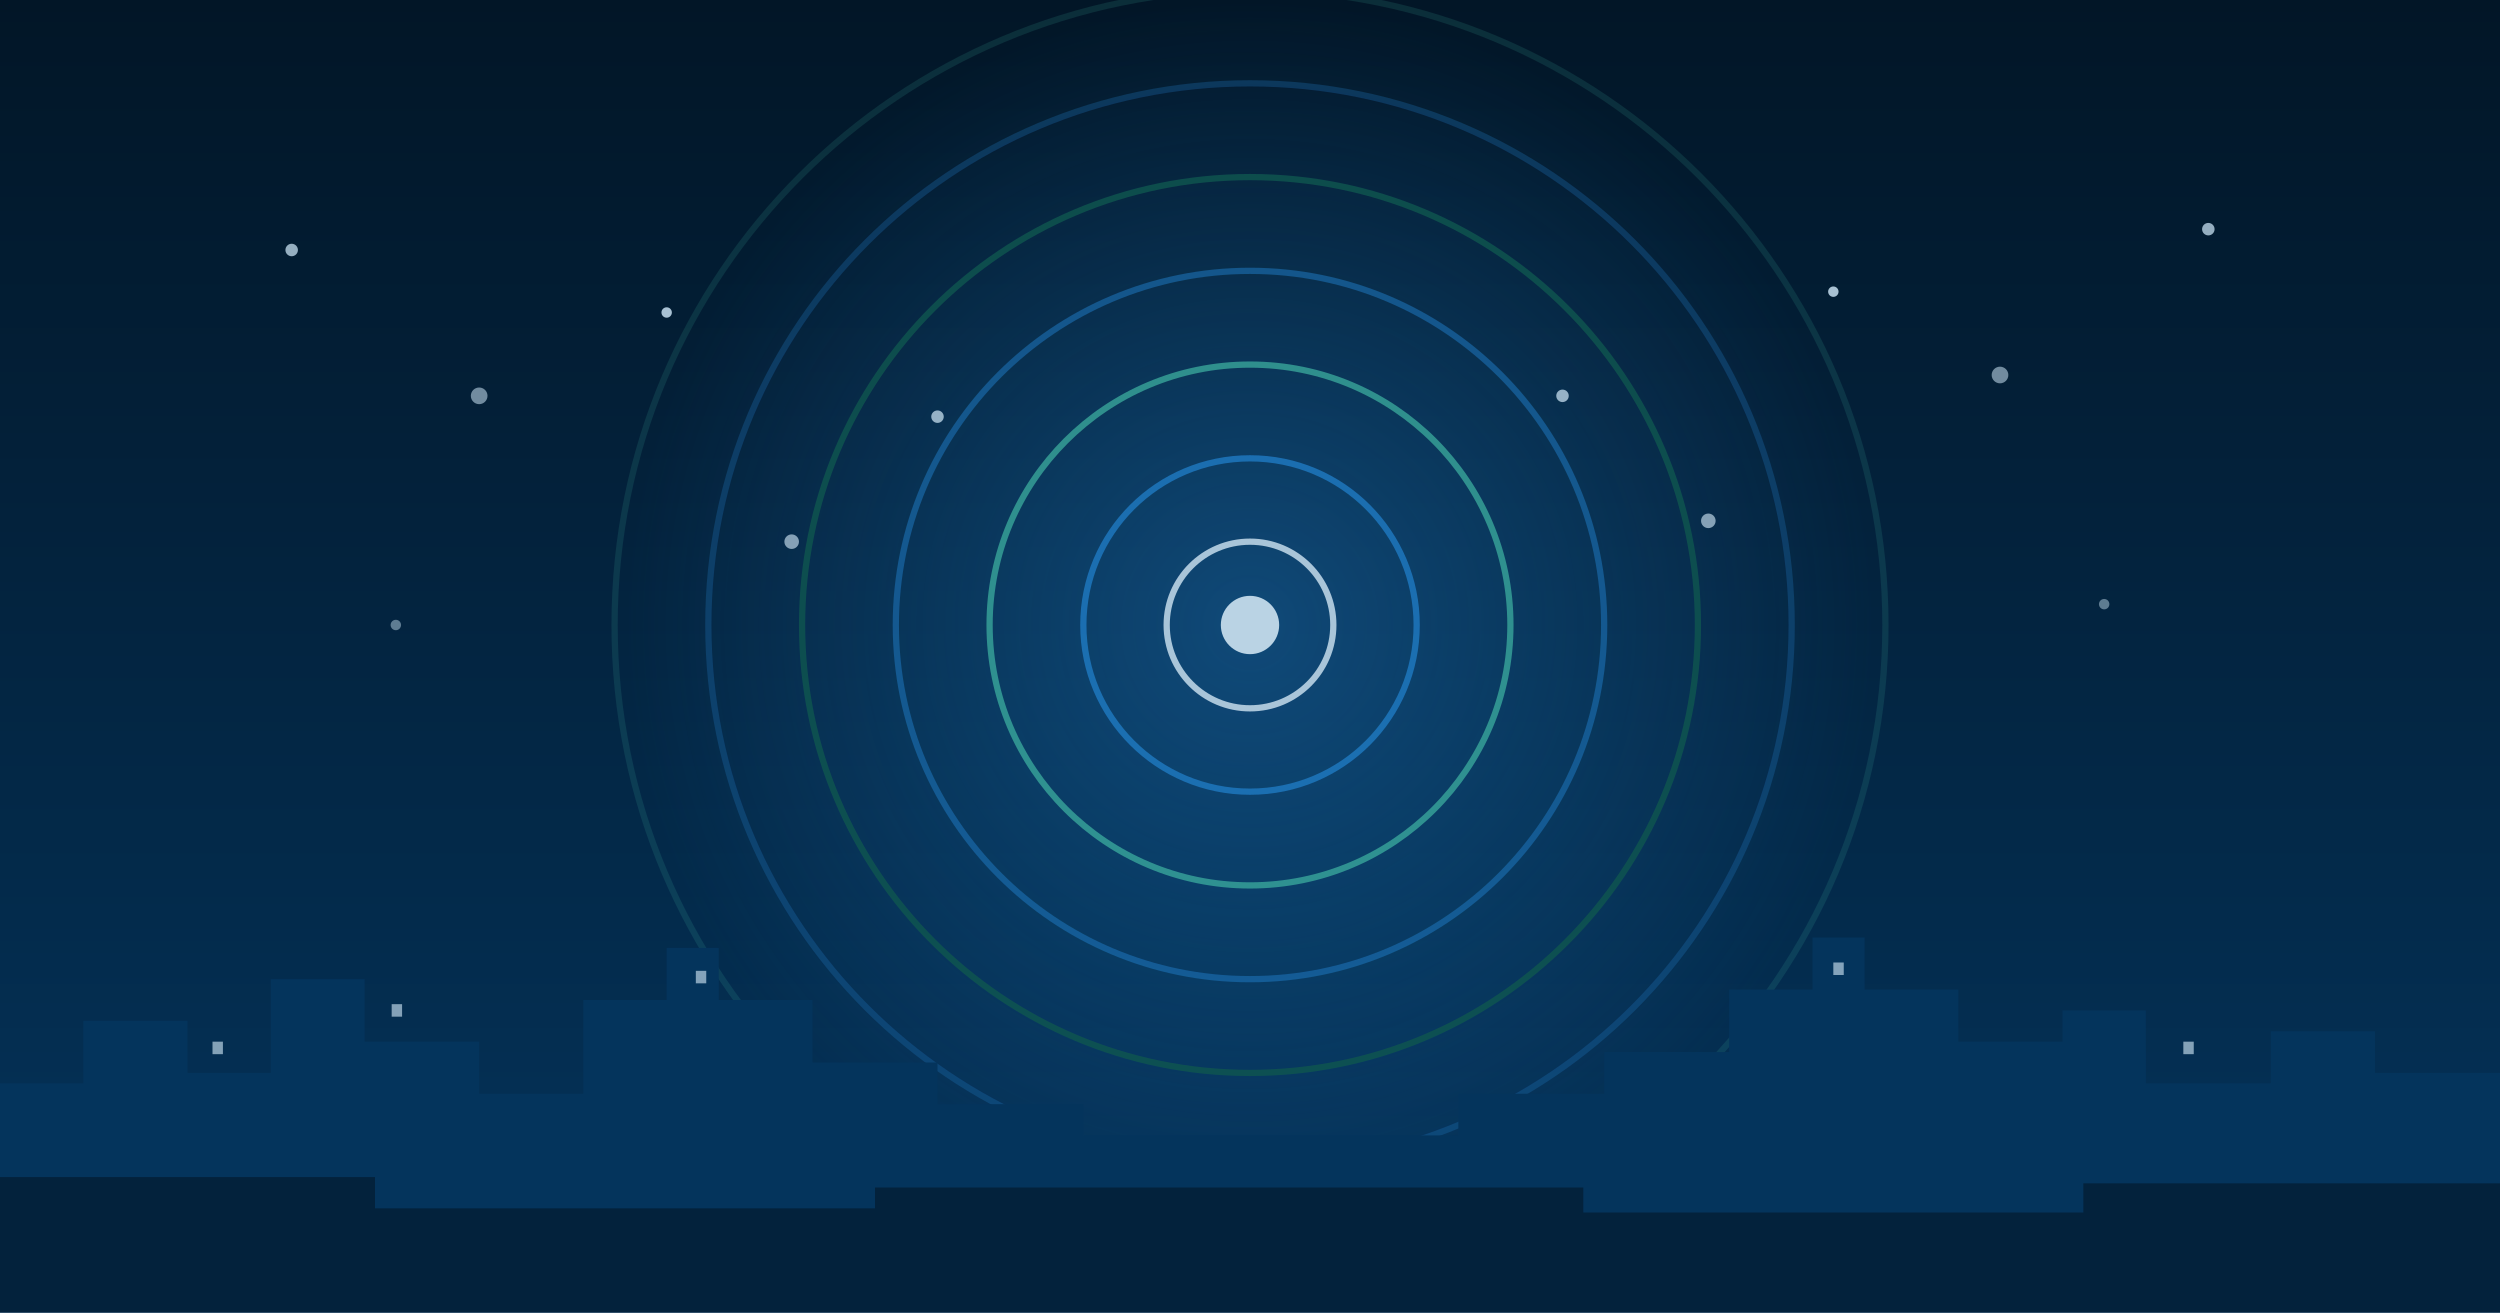
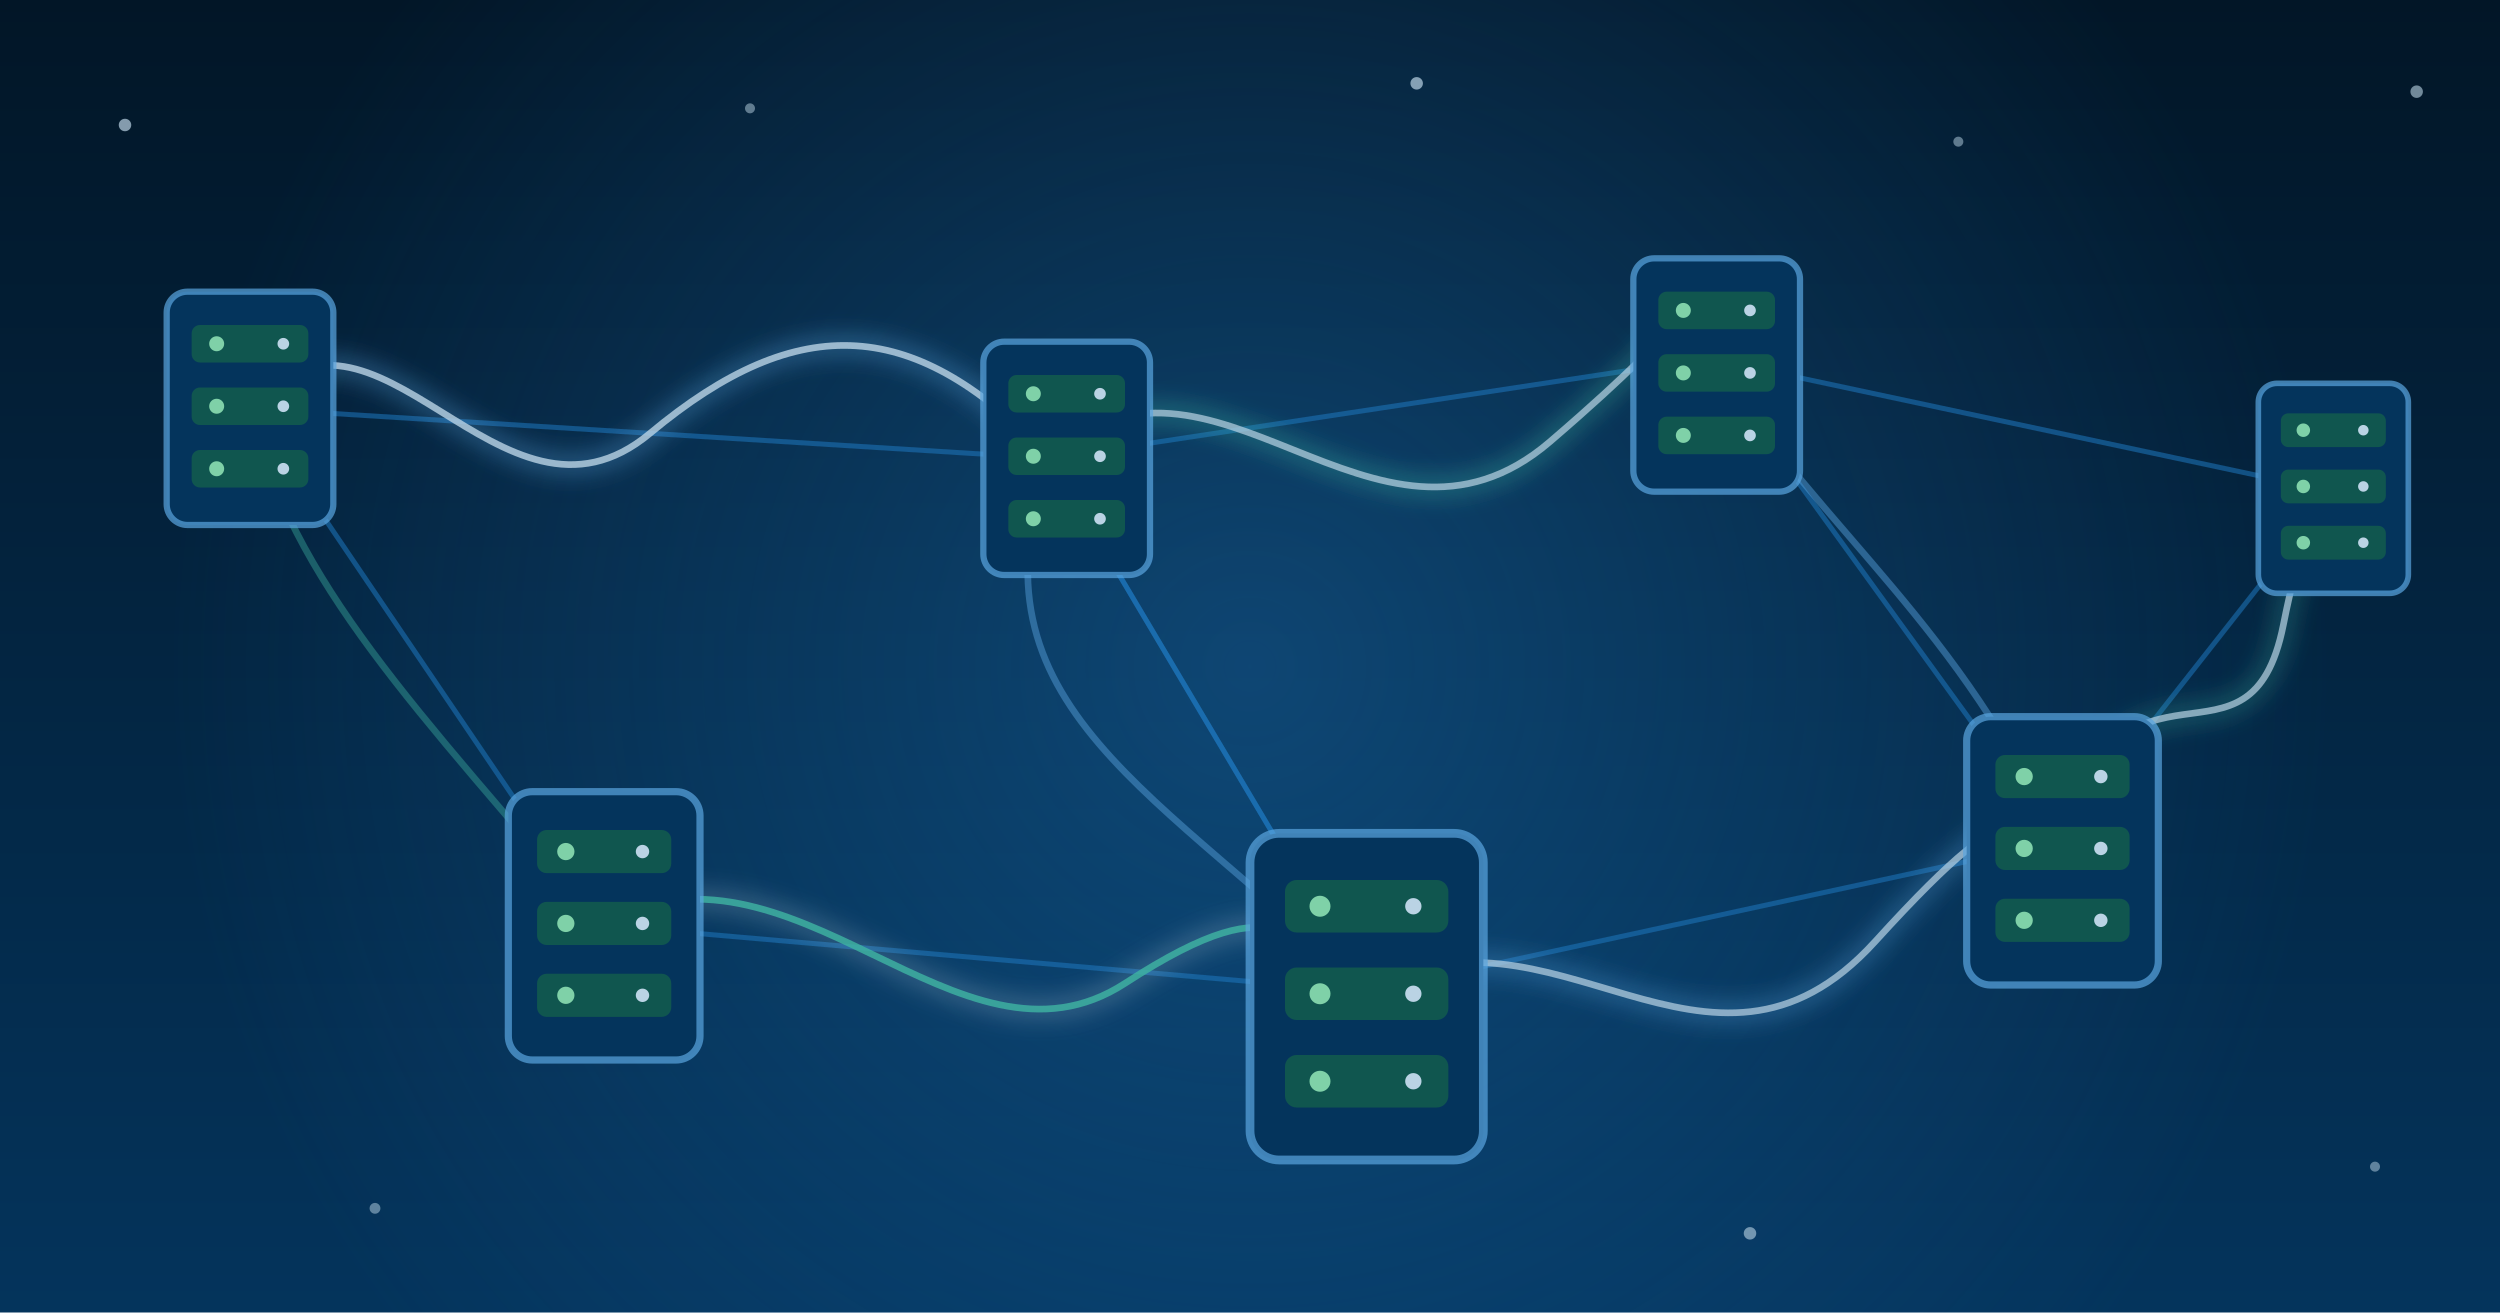
- <svg xmlns="http://www.w3.org/2000/svg" viewBox="0 0 1200 630" width="1200" height="630">
+ <svg xmlns="http://www.w3.org/2000/svg" viewBox="0 0 600 315" width="600" height="315" role="img">
  <defs>
-     <linearGradient id="bg" x1="0" y1="0" x2="0" y2="630" gradientUnits="userSpaceOnUse">
+     <linearGradient id="bg" x1="0" y1="0" x2="0" y2="315" gradientUnits="userSpaceOnUse">
      <stop offset="0" stop-color="#021627" />
      <stop offset="1" stop-color="#04345c" />
    </linearGradient>
-     <radialGradient id="glow" cx="600" cy="300" r="300" gradientUnits="userSpaceOnUse">
-       <stop offset="0" stop-color="#1e77bd" stop-opacity="0.45" />
+     <radialGradient id="glow" cx="300" cy="160" r="260" gradientUnits="userSpaceOnUse">
+       <stop offset="0" stop-color="#1e77bd" stop-opacity="0.4" />
      <stop offset="1" stop-color="#1e77bd" stop-opacity="0" />
    </radialGradient>
+     <filter id="blur" x="-10%" y="-10%" width="120%" height="120%">
+       <feGaussianBlur stdDeviation="3" />
+     </filter>
+     <g id="rack">
+       <rect width="40" height="56" rx="5" fill="#04345c" stroke="#5aa6e0" stroke-opacity="0.7" stroke-width="1.5" />
+       <g fill="#10564f">
+         <rect x="6" y="8" width="28" height="9" rx="2" />
+         <rect x="6" y="23" width="28" height="9" rx="2" />
+         <rect x="6" y="38" width="28" height="9" rx="2" />
+       </g>
+       <g fill="#7fd1a8">
+         <circle cx="12" cy="12.5" r="1.8" />
+         <circle cx="12" cy="27.5" r="1.8" />
+         <circle cx="12" cy="42.5" r="1.8" />
+       </g>
+       <g fill="#bad3e4">
+         <circle cx="28" cy="12.5" r="1.4" />
+         <circle cx="28" cy="27.5" r="1.4" />
+         <circle cx="28" cy="42.5" r="1.4" />
+       </g>
+     </g>
  </defs>
-   <rect width="1200" height="630" fill="url(#bg)" />
-   <circle cx="600" cy="300" r="300" fill="url(#glow)" />
-   <g fill="none" stroke-width="3">
-     <circle cx="600" cy="300" r="40" stroke="#bad3e4" stroke-opacity="0.9" />
-     <circle cx="600" cy="300" r="80" stroke="#1e77bd" stroke-opacity="0.85" />
-     <circle cx="600" cy="300" r="125" stroke="#3fb5a3" stroke-opacity="0.7" />
-     <circle cx="600" cy="300" r="170" stroke="#1e77bd" stroke-opacity="0.55" />
-     <circle cx="600" cy="300" r="215" stroke="#10564f" stroke-opacity="0.8" />
-     <circle cx="600" cy="300" r="260" stroke="#1e77bd" stroke-opacity="0.3" />
-     <circle cx="600" cy="300" r="305" stroke="#3fb5a3" stroke-opacity="0.15" />
+   <rect width="600" height="315" fill="url(#bg)" />
+   <circle cx="300" cy="160" r="260" fill="url(#glow)" />
+   <g fill="#bad3e4">
+     <circle cx="30" cy="30" r="1.5" opacity="0.7" />
+     <circle cx="180" cy="26" r="1.2" opacity="0.5" />
+     <circle cx="340" cy="20" r="1.5" opacity="0.7" />
+     <circle cx="470" cy="34" r="1.2" opacity="0.5" />
+     <circle cx="580" cy="22" r="1.5" opacity="0.6" />
+     <circle cx="90" cy="290" r="1.3" opacity="0.5" />
+     <circle cx="420" cy="296" r="1.5" opacity="0.6" />
+     <circle cx="570" cy="280" r="1.2" opacity="0.5" />
  </g>
-   <circle cx="600" cy="300" r="14" fill="#bad3e4" />
-   <g fill="#bad3e4">
-     <circle cx="140" cy="120" r="3" opacity="0.8" />
-     <circle cx="230" cy="190" r="4" opacity="0.6" />
-     <circle cx="320" cy="150" r="2.5" opacity="0.9" />
-     <circle cx="380" cy="260" r="3.5" opacity="0.7" />
-     <circle cx="190" cy="300" r="2.5" opacity="0.5" />
-     <circle cx="450" cy="200" r="3" opacity="0.8" />
-     <circle cx="1060" cy="110" r="3" opacity="0.8" />
-     <circle cx="960" cy="180" r="4" opacity="0.6" />
-     <circle cx="880" cy="140" r="2.5" opacity="0.9" />
-     <circle cx="820" cy="250" r="3.5" opacity="0.7" />
-     <circle cx="1010" cy="290" r="2.5" opacity="0.5" />
-     <circle cx="750" cy="190" r="3" opacity="0.8" />
+   <g fill="none" stroke="#1e77bd" stroke-opacity="0.55" stroke-width="1.2">
+     <path d="M60 98L252 110L410 86L560 118" />
+     <path d="M60 98L144 222L328 238L494 202L560 118" />
+     <path d="M252 110L328 238" />
+     <path d="M410 86L494 202" />
+     <path d="M328 238L252 110" />
  </g>
-   <path d="M0 630V520H40V490H90V515H130V470H175V500H230V525H280V480H320V455H345V480H390V510H450V530H520V545H700V525H770V505H830V475H870V450H895V475H940V500H990V485H1030V520H1090V495H1140V515H1200V630Z" fill="#04345c" />
-   <path d="M0 630V565H180V580H420V570H760V582H1000V568H1200V630Z" fill="#021627" opacity="0.6" />
-   <g fill="#bad3e4" opacity="0.7">
-     <rect x="102" y="500" width="5" height="6" />
-     <rect x="188" y="482" width="5" height="6" />
-     <rect x="334" y="466" width="5" height="6" />
-     <rect x="880" y="462" width="5" height="6" />
-     <rect x="1048" y="500" width="5" height="6" />
+   <g fill="none" stroke-linecap="round" filter="url(#blur)">
+     <path d="M60 98C90 62 120 134 156 104S220 76 252 110" stroke="#5aa6e0" stroke-width="3" stroke-opacity="0.6" />
+     <path d="M252 110C290 74 330 142 372 106S392 80 410 86" stroke="#3fb5a3" stroke-width="3" stroke-opacity="0.6" />
+     <path d="M144 222C190 196 230 262 270 236S310 228 328 238" stroke="#bad3e4" stroke-width="3" stroke-opacity="0.4" />
+     <path d="M328 238C372 212 410 270 450 226S480 206 494 202" stroke="#5aa6e0" stroke-width="3" stroke-opacity="0.55" />
+     <path d="M494 202C510 150 540 190 548 150S560 130 560 118" stroke="#3fb5a3" stroke-width="3" stroke-opacity="0.5" />
  </g>
+   <g fill="none" stroke-linecap="round" stroke-width="1.6">
+     <path d="M60 98C90 62 120 134 156 104S220 76 252 110" stroke="#bad3e4" stroke-opacity="0.8" />
+     <path d="M252 110C290 74 330 142 372 106S392 80 410 86" stroke="#bad3e4" stroke-opacity="0.7" />
+     <path d="M144 222C190 196 230 262 270 236S310 228 328 238" stroke="#3fb5a3" stroke-opacity="0.8" />
+     <path d="M328 238C372 212 410 270 450 226S480 206 494 202" stroke="#bad3e4" stroke-opacity="0.7" />
+     <path d="M494 202C510 150 540 190 548 150S560 130 560 118" stroke="#bad3e4" stroke-opacity="0.7" />
+     <path d="M60 98C70 140 100 170 144 222" stroke="#3fb5a3" stroke-opacity="0.4" />
+     <path d="M252 110C230 170 280 190 328 238" stroke="#5aa6e0" stroke-opacity="0.45" />
+     <path d="M410 86C440 130 470 150 494 202" stroke="#5aa6e0" stroke-opacity="0.45" />
+   </g>
+   <use href="#rack" transform="translate(40 70)" />
+   <use href="#rack" transform="translate(122 190) scale(1.15)" />
+   <use href="#rack" transform="translate(236 82)" />
+   <use href="#rack" transform="translate(300 200) scale(1.4)" />
+   <use href="#rack" transform="translate(392 62)" />
+   <use href="#rack" transform="translate(472 172) scale(1.15)" />
+   <use href="#rack" transform="translate(542 92) scale(0.9)" />
</svg>
